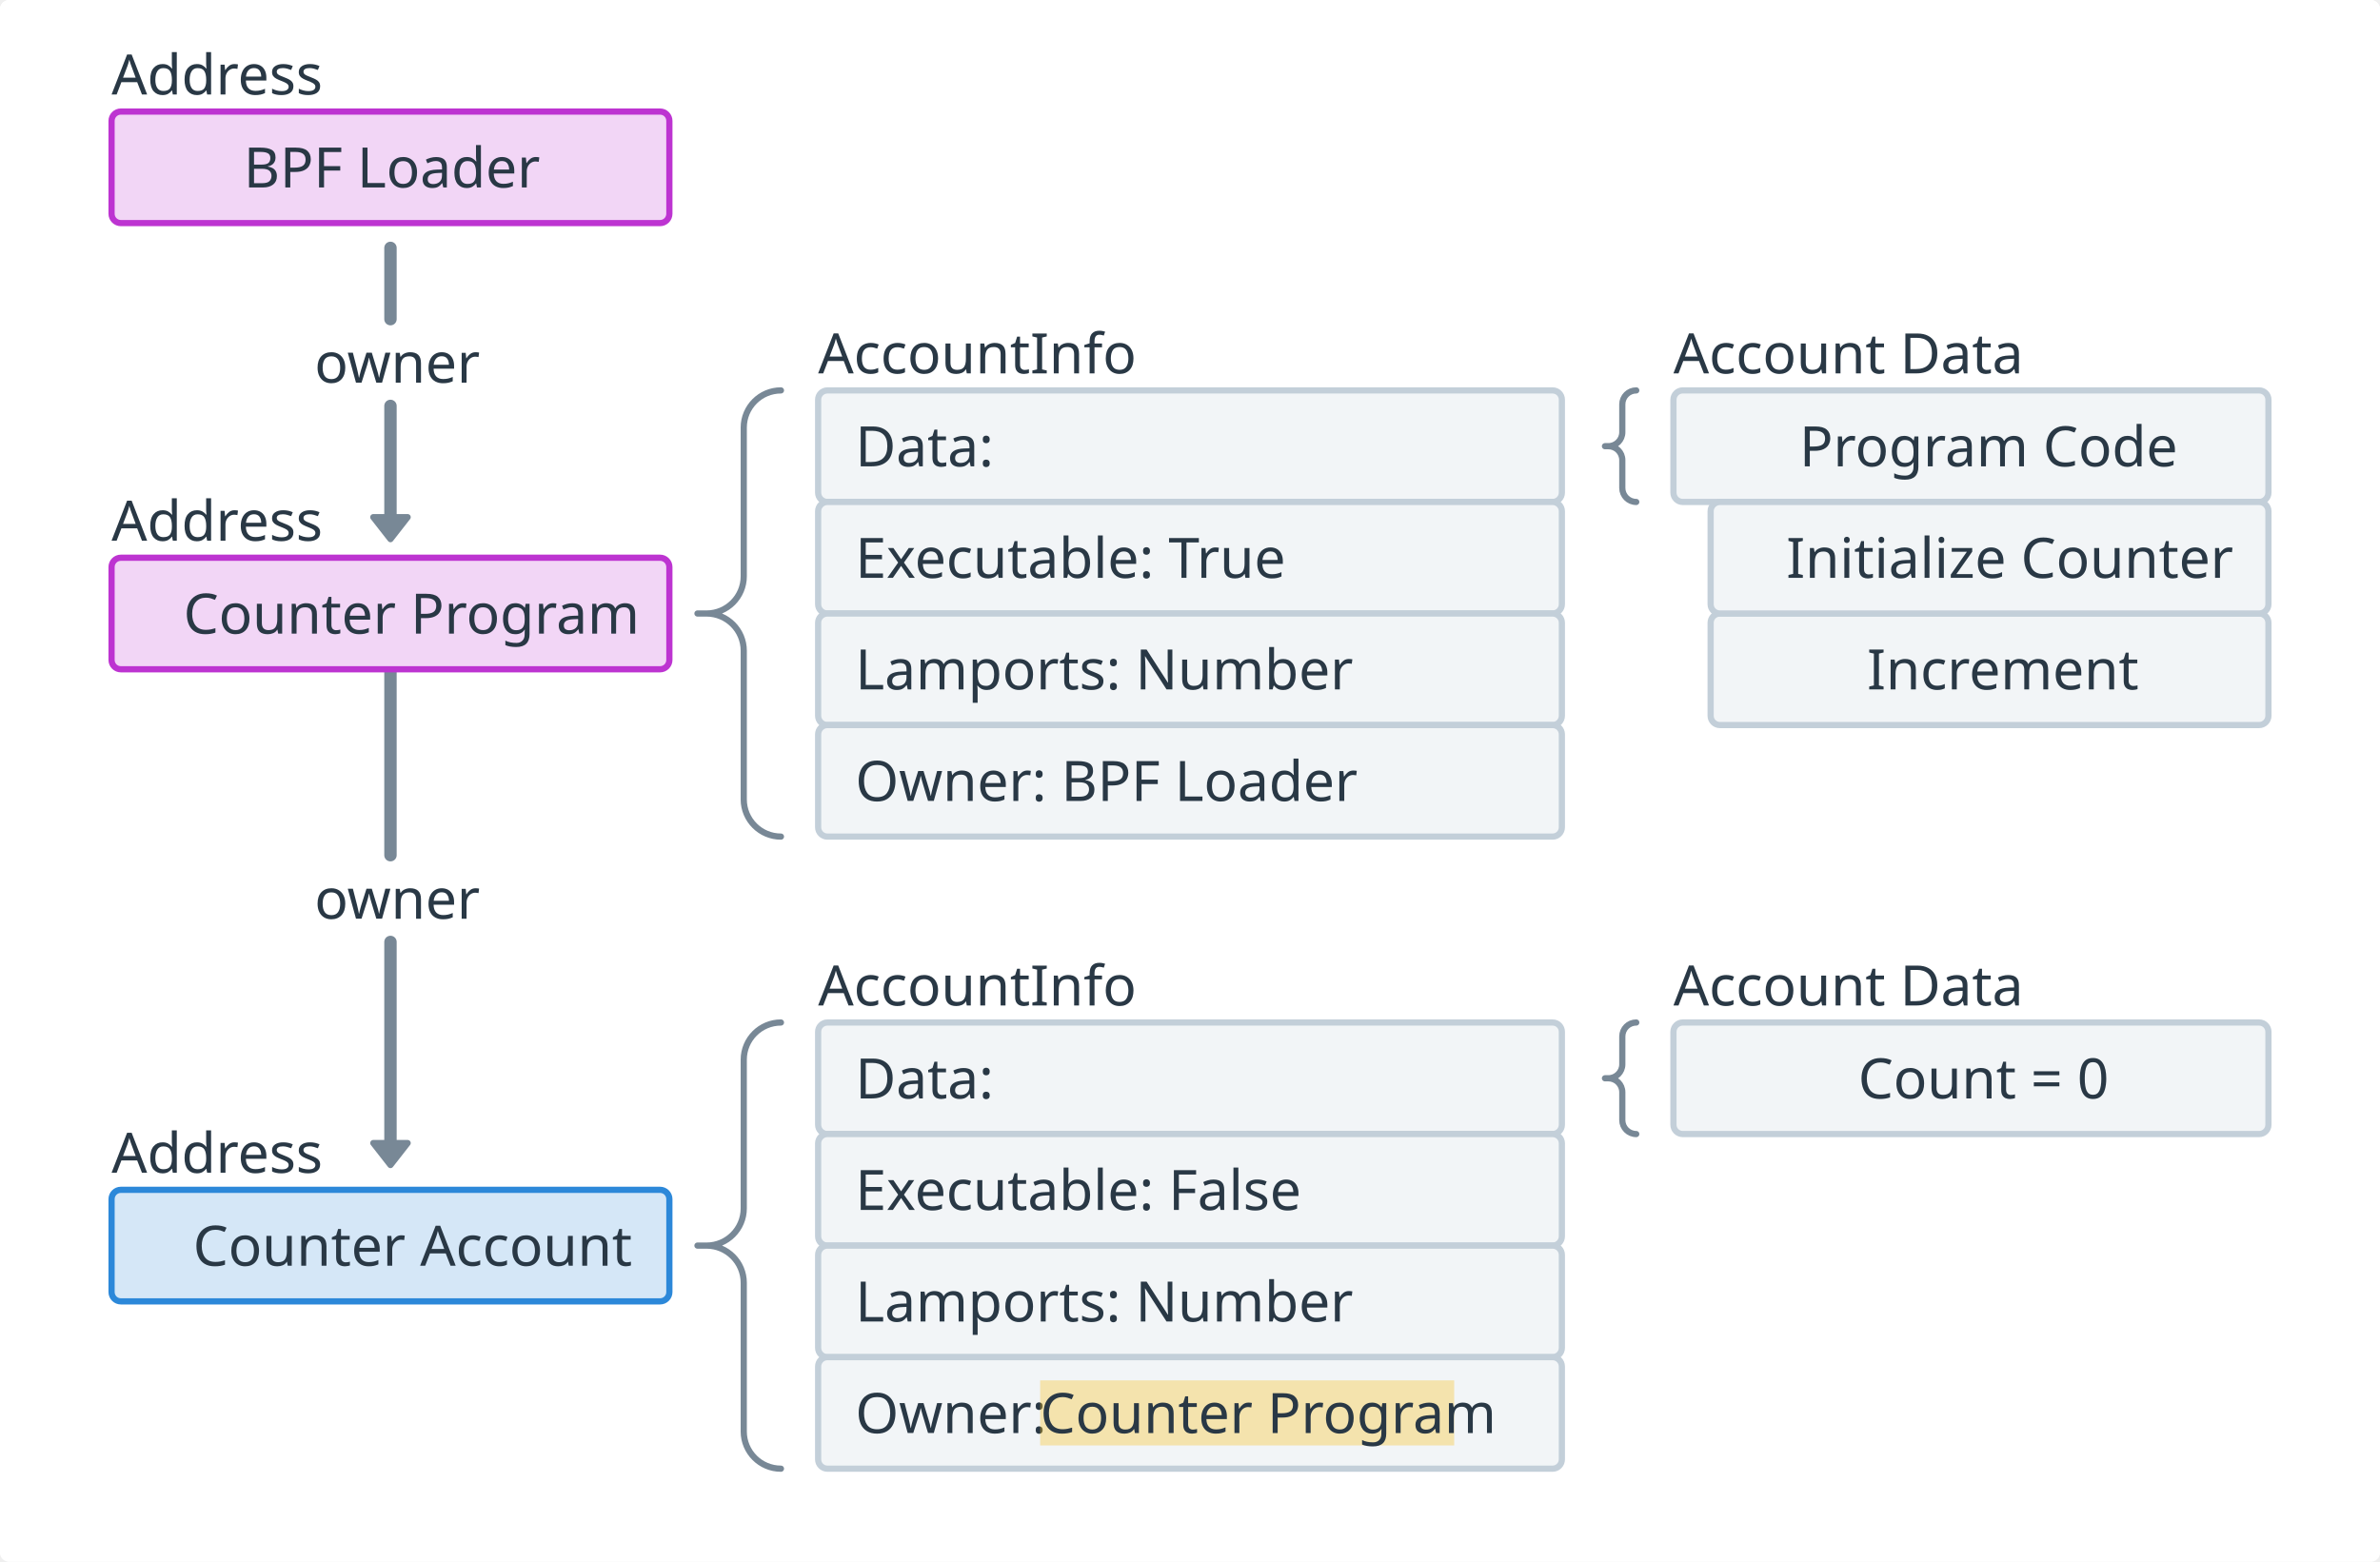
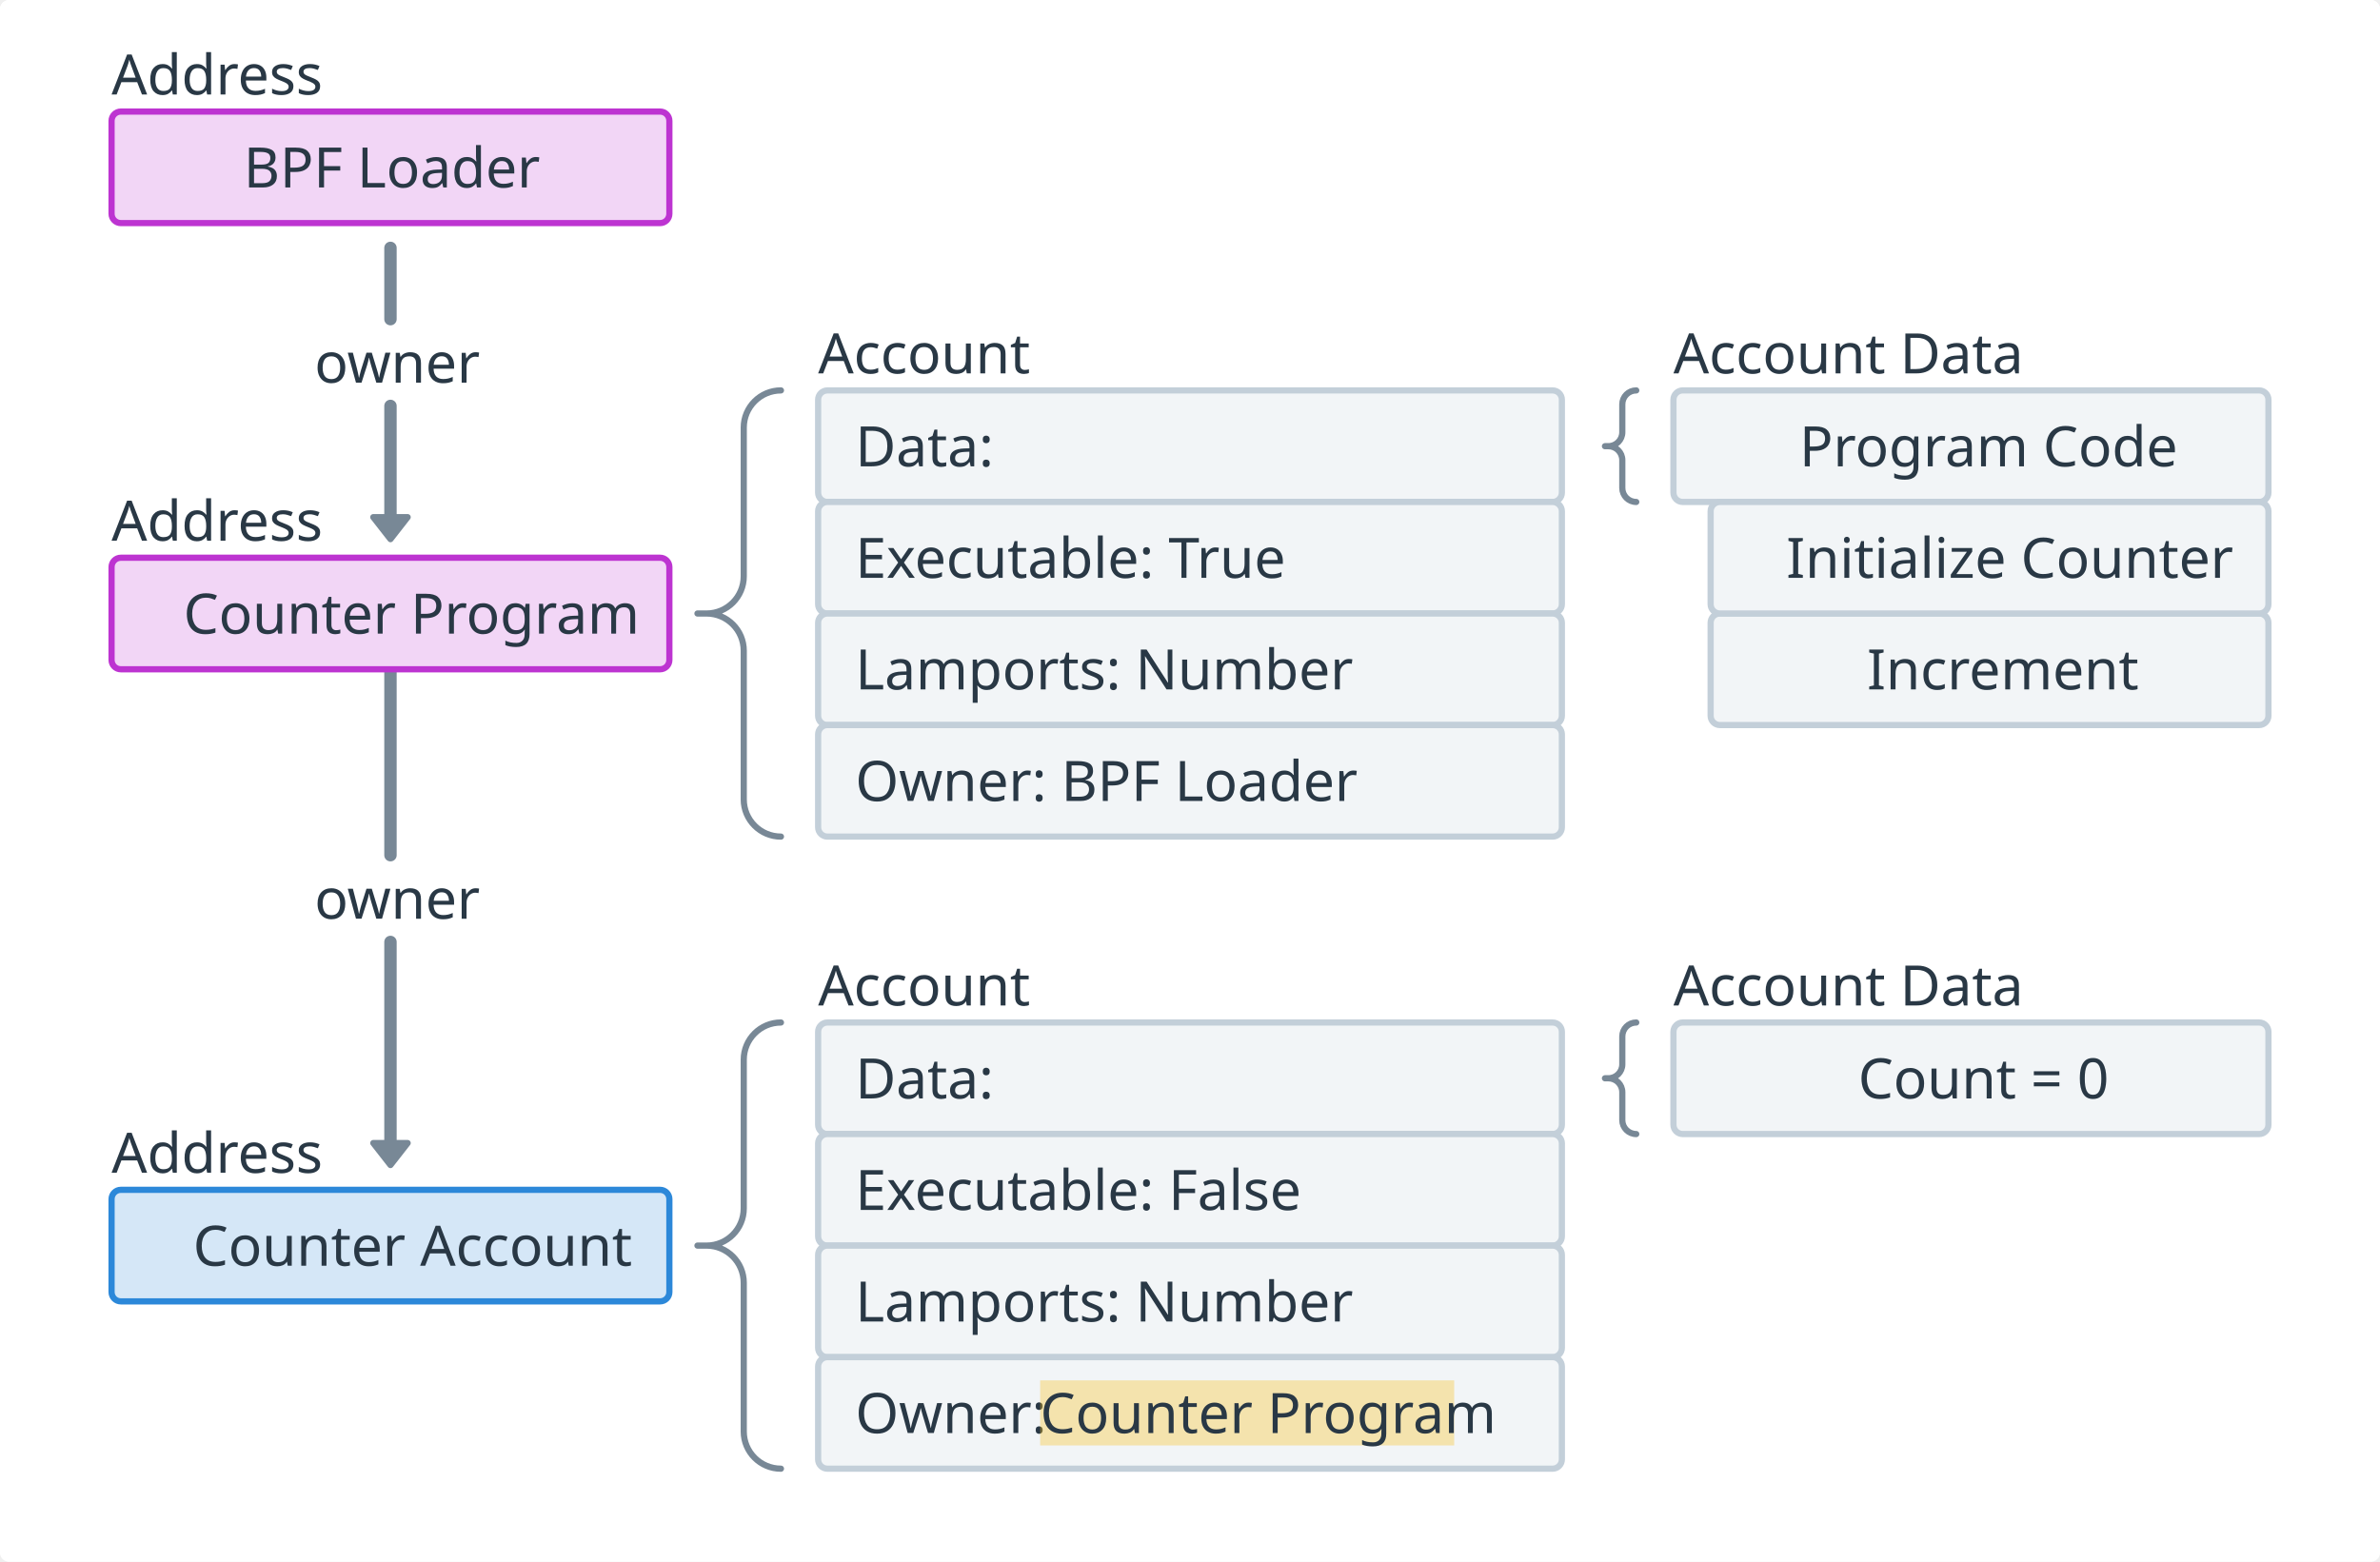
<svg xmlns="http://www.w3.org/2000/svg" version="1.1" viewBox="-168 84 768 504" width="768px" height="504px">
  <defs>
    <style>@font-face{
    font-family:"DIN Next";
    font-weight: 400;
    src:url("https://whimsical.com/fonts/139e8e25-0eea-4cb4-a5d4-79048803e73d.eot?#iefix");
    src:url("https://whimsical.com/fonts/139e8e25-0eea-4cb4-a5d4-79048803e73d.eot?#iefix") format("eot"),url("https://whimsical.com/fonts/094b15e3-94bd-435b-a595-d40edfde661a.woff2") format("woff2"),url("https://whimsical.com/fonts/7e5fbe11-4858-4bd1-9ec6-a1d9f9d227aa.woff") format("woff"),url("https://whimsical.com/fonts/0f11eff9-9f05-46f5-9703-027c510065d7.ttf") format("truetype"),url("https://whimsical.com/fonts/48b61978-3f30-4274-823c-5cdcd1876918.svg#48b61978-3f30-4274-823c-5cdcd1876918") format("svg");
}
@font-face{
    font-family:"DIN Next";
    font-weight: 400;
    font-style: italic;
    src:url("https://whimsical.com/fonts/df24d5e8-5087-42fd-99b1-b16042d666c8.eot?#iefix");
    src:url("https://whimsical.com/fonts/df24d5e8-5087-42fd-99b1-b16042d666c8.eot?#iefix") format("eot"),url("https://whimsical.com/fonts/46251881-ffe9-4bfb-99c7-d6ce3bebaf3e.woff2") format("woff2"),url("https://whimsical.com/fonts/790ebbf2-62c5-4a32-946f-99d405f9243e.woff") format("woff"),url("https://whimsical.com/fonts/d28199e6-0f4a-42df-97f4-606701c6f75a.ttf") format("truetype"),url("https://whimsical.com/fonts/37a462c0-d86e-492c-b9ab-35e6bd417f6c.svg#37a462c0-d86e-492c-b9ab-35e6bd417f6c") format("svg");
}
@font-face{
    font-weight: 500;
    font-family:"DIN Next";
    src:url("https://whimsical.com/fonts/c5b058fc-55ce-4e06-a175-5c7d9a7e90f4.eot?#iefix");
    src:url("https://whimsical.com/fonts/c5b058fc-55ce-4e06-a175-5c7d9a7e90f4.eot?#iefix") format("eot"),url("https://whimsical.com/fonts/7b29ae40-30ff-4f99-a2b9-cde88669fa2f.woff2") format("woff2"),url("https://whimsical.com/fonts/bf73077c-e354-4562-a085-f4703eb1d653.woff") format("woff"),url("https://whimsical.com/fonts/0ffa6947-5317-4d07-b525-14d08a028821.ttf") format("truetype"),url("https://whimsical.com/fonts/9e423e45-5450-4991-a157-dbe6cf61eb4e.svg#9e423e45-5450-4991-a157-dbe6cf61eb4e") format("svg");
}
@font-face{
    font-family:"DIN Next";
    font-weight: 500;
    font-style: italic;
    src:url("https://whimsical.com/fonts/9897c008-fd65-48a4-afc7-36de2fea97b9.eot?#iefix");
    src:url("https://whimsical.com/fonts/9897c008-fd65-48a4-afc7-36de2fea97b9.eot?#iefix") format("eot"),url("https://whimsical.com/fonts/c7717981-647d-4b76-8817-33062e42d11f.woff2") format("woff2"),url("https://whimsical.com/fonts/b852cd4c-1255-40b1-a2be-73a9105b0155.woff") format("woff"),url("https://whimsical.com/fonts/821b00ad-e741-4e2d-af1a-85594367c8a2.ttf") format("truetype"),url("https://whimsical.com/fonts/d3e3b689-a6b0-45f2-b279-f5e194f87409.svg#d3e3b689-a6b0-45f2-b279-f5e194f87409") format("svg");
}
@font-face{
    font-weight: 700;
    font-family:"DIN Next";
    src:url("https://whimsical.com/fonts/81cd3b08-fd39-4ae3-8d05-9d24709eba84.eot?#iefix");
    src:url("https://whimsical.com/fonts/81cd3b08-fd39-4ae3-8d05-9d24709eba84.eot?#iefix") format("eot"),url("https://whimsical.com/fonts/31704504-4671-47a6-a61e-397f07410d91.woff2") format("woff2"),url("https://whimsical.com/fonts/b8a280da-481f-44a0-8d9c-1bc64bd7227c.woff") format("woff"),url("https://whimsical.com/fonts/276d122a-0fab-447b-9fc0-5d7fb0eafce2.ttf") format("truetype"),url("https://whimsical.com/fonts/8fb8273a-8213-4928-808b-b5bfaf3fd7e9.svg#8fb8273a-8213-4928-808b-b5bfaf3fd7e9") format("svg");
}
@font-face{
    font-family:"DIN Next";
    font-weight: 700;
    font-style: italic;
    src:url("https://whimsical.com/fonts/00cc6df3-ed32-4004-8dd8-1c576600a408.eot?#iefix");
    src:url("https://whimsical.com/fonts/00cc6df3-ed32-4004-8dd8-1c576600a408.eot?#iefix") format("eot"),url("https://whimsical.com/fonts/4132c4c8-680c-4d6d-9251-a2da38503bbd.woff2") format("woff2"),url("https://whimsical.com/fonts/366401fe-6df4-47be-8f55-8a411cff0dd2.woff") format("woff"),url("https://whimsical.com/fonts/dbe4f7ba-fc16-44a6-a577-571620e9edaf.ttf") format("truetype"),url("https://whimsical.com/fonts/f874edca-ee87-4ccf-8b1d-921fbc3c1c36.svg#f874edca-ee87-4ccf-8b1d-921fbc3c1c36") format("svg");
}

@font-face {
    font-family: 'PFDINMonoPro';
    src:url('https://whimsical.com/fonts/PFDINMonoPro-Regular.woff') format('woff');
    font-weight: 400;
}
@font-face {
    font-family: 'PFDINMonoPro';
    src:url('https://whimsical.com/fonts/PFDINMonoPro-Italic.woff') format('woff');
    font-style: italic;
    font-weight: 400;
}
@font-face {
    font-family: 'PFDINMonoPro';
    src:url('https://whimsical.com/fonts/PFDINMonoPro-Bold.woff') format('woff');
    font-weight: 700;
}
@font-face {
    font-family: 'PFDINMonoPro';
    src:url('https://whimsical.com/fonts/PFDINMonoPro-BoldItalic.woff') format('woff');
    font-style: italic;
    font-weight: 700;
}
* {-webkit-font-smoothing: auto; -moz-osx-font-smoothing: auto;}@media print { svg { width: 100%; height: 100%; } }</style>
    <g>
      <filter id="white-fill-shadow" y="-50%" height="200%">
        <feDropShadow dx="0" dy="2" stdDeviation="6" flood-opacity="0.03" flood-color="#000000" />
      </filter>
      <filter id="light-gray-fill-shadow" y="-50%" height="200%">
        <feDropShadow dx="0" dy="2" stdDeviation="6" flood-opacity="0.09" flood-color="#000000" />
      </filter>
      <filter id="yellow-fill-shadow" y="-50%" height="200%">
        <feDropShadow dx="0" dy="2" stdDeviation="6" flood-opacity="0.12" flood-color="#000000" />
      </filter>
      <filter id="fill-shadow" y="-50%" height="200%">
        <feDropShadow dx="0" dy="2" stdDeviation="6" flood-opacity="0.16" flood-color="#000000" />
      </filter>
      <filter id="frame-shadow" y="-50%" height="200%">
        <feDropShadow dx="0" dy="3" stdDeviation="8" flood-opacity="0.06" flood-color="#000000" />
      </filter>
      <filter id="button-shadow" y="-50%" height="200%">
        <feDropShadow dx="0" dy="2" stdDeviation="6" flood-opacity="0.03" flood-color="#000000" />
      </filter>
      <filter id="button-hover-shadow" y="-50%" height="200%">
        <feDropShadow dx="0" dy="2" stdDeviation="6" flood-opacity="0.08" flood-color="#000000" />
      </filter>
      <filter id="badge-shadow" y="-50%" height="200%">
        <feDropShadow dx="0" dy="2" stdDeviation="6" flood-opacity="0.08" flood-color="#000000" />
      </filter>
    </g>
  </defs>
  <g>
    <rect x="-168" y="84" width="768" height="504" rx="3" ry="3" fill="#FFFFFF" filter="url(#white-fill-shadow)" />
    <g>
      <rect x="-168" y="84" width="768" height="504" rx="3" ry="3" fill="#FFFFFF" />
    </g>
    <g>
      <g>
        <g class="content">
          <g>
            <g>
              <g>
                <g>
                  <g />
                  <text fill="#293845" hover-props="{}">
-                     <tspan x="96" y="348.5" font-family="DIN Next, system-ui, sans-serif" font-size="18" font-style="normal" font-weight="normal">AccountInfo</tspan>
+                     <tspan x="96" y="348.5" font-family="DIN Next, system-ui, sans-serif" font-size="18" font-style="normal" font-weight="normal">Account</tspan>
                  </text>
                </g>
              </g>
            </g>
          </g>
        </g>
      </g>
      <g>
        <g class="content">
          <g>
            <g>
              <g>
                <g>
                  <g />
                  <text fill="#293845" hover-props="{}">
                    <tspan x="-132" y="258.5" font-family="DIN Next, system-ui, sans-serif" font-size="18" font-style="normal" font-weight="normal">Address</tspan>
                  </text>
                </g>
              </g>
            </g>
          </g>
        </g>
      </g>
      <g>
        <g class="content">
          <g>
            <g>
              <g>
                <g>
                  <g />
                  <text fill="#293845" hover-props="{}">
                    <tspan x="-132" y="114.5" font-family="DIN Next, system-ui, sans-serif" font-size="18" font-style="normal" font-weight="normal">Address</tspan>
                  </text>
                </g>
              </g>
            </g>
          </g>
        </g>
      </g>
      <g>
        <g class="content">
          <g>
            <g>
              <g>
                <g>
                  <g />
                  <text fill="#293845" hover-props="{}">
-                     <tspan x="96" y="204.5" font-family="DIN Next, system-ui, sans-serif" font-size="18" font-style="normal" font-weight="normal">AccountInfo</tspan>
+                     <tspan x="96" y="204.5" font-family="DIN Next, system-ui, sans-serif" font-size="18" font-style="normal" font-weight="normal">Account</tspan>
                  </text>
                </g>
              </g>
            </g>
          </g>
        </g>
      </g>
      <g>
        <g>
          <path d="M84,210c-6.627,0 -12,5.373 -12,12c0,6.627 0,41.373 0,48c0,6.627 -5.373,12 -12,12c-6.627,0 0,0 0,0c0,0 -6.627,0 0,0c6.627,0 12,5.373 12,12c0,6.627 0,41.373 0,48c0,6.627 5.373,12 12,12" fill="rgba(0,0,0,0)" />
          <path d="M84,210c-6.627,0 -12,5.373 -12,12c0,6.627 0,41.373 0,48c0,6.627 -5.373,12 -12,12c-6.627,0 0,0 0,0c0,0 -6.627,0 0,0c6.627,0 12,5.373 12,12c0,6.627 0,41.373 0,48c0,6.627 5.373,12 12,12" fill="none" stroke="#788896" stroke-linecap="round" stroke-linejoin="round" stroke-width="2" />
        </g>
      </g>
      <g>
        <g>
          <rect x="96" y="210" width="240" height="36" rx="3" ry="3" fill="#F2F5F7" />
          <rect y="210" rx="3" stroke="#C3CFD9" fill="none" stroke-linejoin="round" width="240" stroke-linecap="round" stroke-width="2" x="96" ry="3" height="36" />
          <g class="content">
            <g>
              <g>
                <g>
                  <g>
                    <g />
                    <text fill="#293845" hover-props="{}">
                      <tspan x="108" y="234.5" font-family="DIN Next, system-ui, sans-serif" font-size="18" font-style="normal" font-weight="normal">Data:</tspan>
                    </text>
                  </g>
                </g>
              </g>
            </g>
          </g>
        </g>
      </g>
      <g>
        <g>
          <rect x="96" y="246" width="240" height="36" rx="3" ry="3" fill="#F2F5F7" />
          <rect y="246" rx="3" stroke="#C3CFD9" fill="none" stroke-linejoin="round" width="240" stroke-linecap="round" stroke-width="2" x="96" ry="3" height="36" />
          <g class="content">
            <g>
              <g>
                <g>
                  <g>
                    <g />
                    <text fill="#293845" hover-props="{}">
                      <tspan x="108" y="270.5" font-family="DIN Next, system-ui, sans-serif" font-size="18" font-style="normal" font-weight="normal">Executable: True</tspan>
                    </text>
                  </g>
                </g>
              </g>
            </g>
          </g>
        </g>
      </g>
      <g>
        <g>
          <rect x="96" y="282" width="240" height="36" rx="3" ry="3" fill="#F2F5F7" />
          <rect y="282" rx="3" stroke="#C3CFD9" fill="none" stroke-linejoin="round" width="240" stroke-linecap="round" stroke-width="2" x="96" ry="3" height="36" />
          <g class="content">
            <g>
              <g>
                <g>
                  <g>
                    <g />
                    <text fill="#293845" hover-props="{}">
                      <tspan x="108" y="306.5" font-family="DIN Next, system-ui, sans-serif" font-size="18" font-style="normal" font-weight="normal">Lamports: Number</tspan>
                    </text>
                  </g>
                </g>
              </g>
            </g>
          </g>
        </g>
      </g>
      <g>
        <g>
          <rect x="96" y="318" width="240" height="36" rx="3" ry="3" fill="#F2F5F7" />
          <rect y="318" rx="3" stroke="#C3CFD9" fill="none" stroke-linejoin="round" width="240" stroke-linecap="round" stroke-width="2" x="96" ry="3" height="36" />
          <g class="content">
            <g>
              <g>
                <g>
                  <g>
                    <g />
                    <text fill="#293845" hover-props="{}">
                      <tspan x="108" y="342.5" font-family="DIN Next, system-ui, sans-serif" font-size="18" font-style="normal" font-weight="normal">Owner: BPF Loader</tspan>
                    </text>
                  </g>
                </g>
              </g>
            </g>
          </g>
        </g>
      </g>
      <g>
        <g>
          <rect x="-132" y="120" width="180" height="36" rx="3" ry="3" fill="#f2d6f6" />
          <rect y="120" rx="3" stroke="#BD34D1" fill="none" stroke-linejoin="round" width="180" stroke-linecap="round" stroke-width="2" x="-132" ry="3" height="36" />
          <g class="content">
            <g>
              <g>
                <g>
                  <g>
                    <g />
                    <text fill="#293845" hover-props="{}">
                      <tspan x="-89.385" y="144.5" font-family="DIN Next, system-ui, sans-serif" font-size="18" font-style="normal" font-weight="normal">BPF Loader </tspan>
                    </text>
                  </g>
                </g>
              </g>
            </g>
          </g>
        </g>
      </g>
      <g>
        <g>
          <path d="M360,210c-2.485,0 -4.5,2.015 -4.5,4.5c0,2.485 0,6.515 0,9c0,2.485 -2.015,4.5 -4.5,4.5c-2.485,0 0,0 0,0c0,0 -2.485,0 0,0c2.485,0 4.5,2.015 4.5,4.5c0,2.485 0,6.515 0,9c0,2.485 2.015,4.5 4.5,4.5" fill="rgba(0,0,0,0)" />
          <path d="M360,210c-2.485,0 -4.5,2.015 -4.5,4.5c0,2.485 0,6.515 0,9c0,2.485 -2.015,4.5 -4.5,4.5c-2.485,0 0,0 0,0c0,0 -2.485,0 0,0c2.485,0 4.5,2.015 4.5,4.5c0,2.485 0,6.515 0,9c0,2.485 2.015,4.5 4.5,4.5" fill="none" stroke="#788896" stroke-linecap="round" stroke-linejoin="round" stroke-width="2" />
        </g>
      </g>
      <g>
        <g>
          <rect x="372" y="210" width="192" height="36" rx="3" ry="3" fill="#F2F5F7" />
          <rect y="210" rx="3" stroke="#C3CFD9" fill="none" stroke-linejoin="round" width="192" stroke-linecap="round" stroke-width="2" x="372" ry="3" height="36" />
          <g class="content">
            <g>
              <g>
                <g>
                  <g>
                    <g />
                    <text fill="#293845" hover-props="{}">
                      <tspan x="412.641" y="234.5" font-family="DIN Next, system-ui, sans-serif" font-size="18" font-style="normal" font-weight="normal">Program Code</tspan>
                    </text>
                  </g>
                </g>
              </g>
            </g>
          </g>
        </g>
      </g>
      <g>
        <g class="content">
          <g>
            <g>
              <g>
                <g>
                  <g />
                  <text fill="#293845" hover-props="{}">
                    <tspan x="372" y="408.5" font-family="DIN Next, system-ui, sans-serif" font-size="18" font-style="normal" font-weight="normal">Account Data</tspan>
                  </text>
                </g>
              </g>
            </g>
          </g>
        </g>
      </g>
      <g>
        <g class="content">
          <g>
            <g>
              <g>
                <g>
                  <g />
                  <text fill="#293845" hover-props="{}">
                    <tspan x="372" y="204.5" font-family="DIN Next, system-ui, sans-serif" font-size="18" font-style="normal" font-weight="normal">Account Data</tspan>
                  </text>
                </g>
              </g>
            </g>
          </g>
        </g>
      </g>
      <g>
        <g class="content">
          <g>
            <g>
              <g>
                <g>
                  <g />
                  <text fill="#293845" hover-props="{}">
                    <tspan x="-132" y="462.5" font-family="DIN Next, system-ui, sans-serif" font-size="18" font-style="normal" font-weight="normal">Address</tspan>
                  </text>
                </g>
              </g>
            </g>
          </g>
        </g>
      </g>
      <g>
        <g>
          <rect x="-132" y="468" width="180" height="36" rx="3" ry="3" fill="#d5e7f7" />
          <rect y="468" rx="3" stroke="#2C88D9" fill="none" stroke-linejoin="round" width="180" stroke-linecap="round" stroke-width="2" x="-132" ry="3" height="36" />
          <g class="content">
            <g>
              <g>
                <g>
                  <g>
                    <g />
                    <text fill="#293845" hover-props="{}">
                      <tspan x="-105.712" y="492.5" font-family="DIN Next, system-ui, sans-serif" font-size="18" font-style="normal" font-weight="normal">Counter Account</tspan>
                    </text>
                  </g>
                </g>
              </g>
            </g>
          </g>
        </g>
      </g>
      <g>
        <g>
          <path d="M84,414c-6.627,0 -12,5.373 -12,12c0,6.627 0,41.373 0,48c0,6.627 -5.373,12 -12,12c-6.627,0 0,0 0,0c0,0 -6.627,0 0,0c6.627,0 12,5.373 12,12c0,6.627 0,41.373 0,48c0,6.627 5.373,12 12,12" fill="rgba(0,0,0,0)" />
          <path d="M84,414c-6.627,0 -12,5.373 -12,12c0,6.627 0,41.373 0,48c0,6.627 -5.373,12 -12,12c-6.627,0 0,0 0,0c0,0 -6.627,0 0,0c6.627,0 12,5.373 12,12c0,6.627 0,41.373 0,48c0,6.627 5.373,12 12,12" fill="none" stroke="#788896" stroke-linecap="round" stroke-linejoin="round" stroke-width="2" />
        </g>
      </g>
      <g>
        <g>
          <rect x="96" y="414" width="240" height="36" rx="3" ry="3" fill="#F2F5F7" />
          <rect y="414" rx="3" stroke="#C3CFD9" fill="none" stroke-linejoin="round" width="240" stroke-linecap="round" stroke-width="2" x="96" ry="3" height="36" />
          <g class="content">
            <g>
              <g>
                <g>
                  <g>
                    <g />
                    <text fill="#293845" hover-props="{}">
                      <tspan x="108" y="438.5" font-family="DIN Next, system-ui, sans-serif" font-size="18" font-style="normal" font-weight="normal">Data:</tspan>
                    </text>
                  </g>
                </g>
              </g>
            </g>
          </g>
        </g>
      </g>
      <g>
        <g>
          <rect x="96" y="450" width="240" height="36" rx="3" ry="3" fill="#F2F5F7" />
          <rect y="450" rx="3" stroke="#C3CFD9" fill="none" stroke-linejoin="round" width="240" stroke-linecap="round" stroke-width="2" x="96" ry="3" height="36" />
          <g class="content">
            <g>
              <g>
                <g>
                  <g>
                    <g />
                    <text fill="#293845" hover-props="{}">
                      <tspan x="108" y="474.5" font-family="DIN Next, system-ui, sans-serif" font-size="18" font-style="normal" font-weight="normal">Executable: False</tspan>
                    </text>
                  </g>
                </g>
              </g>
            </g>
          </g>
        </g>
      </g>
      <g>
        <g>
          <rect x="96" y="486" width="240" height="36" rx="3" ry="3" fill="#F2F5F7" />
          <rect y="486" rx="3" stroke="#C3CFD9" fill="none" stroke-linejoin="round" width="240" stroke-linecap="round" stroke-width="2" x="96" ry="3" height="36" />
          <g class="content">
            <g>
              <g>
                <g>
                  <g>
                    <g />
                    <text fill="#293845" hover-props="{}">
                      <tspan x="108" y="510.5" font-family="DIN Next, system-ui, sans-serif" font-size="18" font-style="normal" font-weight="normal">Lamports: Number</tspan>
                    </text>
                  </g>
                </g>
              </g>
            </g>
          </g>
        </g>
      </g>
      <g>
        <g>
          <rect x="96" y="522" width="240" height="36" rx="3" ry="3" fill="#F2F5F7" />
          <rect y="522" rx="3" stroke="#C3CFD9" fill="none" stroke-linejoin="round" width="240" stroke-linecap="round" stroke-width="2" x="96" ry="3" height="36" />
          <g class="content">
            <g>
              <g>
                <g>
                  <g>
                    <g />
                    <text fill="#293845" hover-props="{}">
                      <tspan x="108" y="546.5" font-family="DIN Next, system-ui, sans-serif" font-size="18" font-style="normal" font-weight="normal">Owner: </tspan>
                    </text>
                  </g>
                  <g id="12-1">
                    <g>
                      <g>
                        <g>
                          <path d="M 301.249 529.5 L 301.249 529.5 L 301.249 550.5 C 301.249 550.5  301.249 550.5  301.249 550.5 L 301.249 550.5 L 167.651 550.5 C 167.651 550.5  167.651 550.5  167.651 550.5 L 167.651 550.5 L 167.651 529.5 C 167.651 529.5  167.651 529.5  167.651 529.5 L 167.651 529.5 L 301.249 529.5 C 301.249 529.5  301.249 529.5  301.249 529.5 L 301.249 529.5 z" fill="rgba(247,195,36,0.35)" />
                        </g>
                      </g>
                      <g />
                      <text fill="#293845" hover-props="{}">
                        <tspan x="167.651" y="546.5" font-family="DIN Next, system-ui, sans-serif" font-size="18" font-style="normal" font-weight="normal">Counter Program</tspan>
                      </text>
                    </g>
                  </g>
                </g>
              </g>
            </g>
          </g>
        </g>
      </g>
      <g>
        <g class="content">
          <g>
            <g>
              <g>
                <g>
                  <g />
                  <text fill="#293845" hover-props="{}">
-                     <tspan x="96" y="408.5" font-family="DIN Next, system-ui, sans-serif" font-size="18" font-style="normal" font-weight="normal">AccountInfo</tspan>
+                     <tspan x="96" y="408.5" font-family="DIN Next, system-ui, sans-serif" font-size="18" font-style="normal" font-weight="normal">Account</tspan>
                  </text>
                </g>
              </g>
            </g>
          </g>
        </g>
      </g>
      <g>
        <g>
          <path d="M360,414c-2.485,0 -4.5,2.015 -4.5,4.5c0,2.485 0,6.515 0,9c0,2.485 -2.015,4.5 -4.5,4.5c-2.485,0 0,0 0,0c0,0 -2.485,0 0,0c2.485,0 4.5,2.015 4.5,4.5c0,2.485 0,6.515 0,9c0,2.485 2.015,4.5 4.5,4.5" fill="rgba(0,0,0,0)" />
          <path d="M360,414c-2.485,0 -4.5,2.015 -4.5,4.5c0,2.485 0,6.515 0,9c0,2.485 -2.015,4.5 -4.5,4.5c-2.485,0 0,0 0,0c0,0 -2.485,0 0,0c2.485,0 4.5,2.015 4.5,4.5c0,2.485 0,6.515 0,9c0,2.485 2.015,4.5 4.5,4.5" fill="none" stroke="#788896" stroke-linecap="round" stroke-linejoin="round" stroke-width="2" />
        </g>
      </g>
      <g>
        <g>
          <rect x="372" y="414" width="192" height="36" rx="3" ry="3" fill="#F2F5F7" />
          <rect y="414" rx="3" stroke="#C3CFD9" fill="none" stroke-linejoin="round" width="192" stroke-linecap="round" stroke-width="2" x="372" ry="3" height="36" />
          <g class="content">
            <g>
              <g>
                <g>
                  <g>
                    <g />
                    <text fill="#293845" hover-props="{}">
                      <tspan x="431.594" y="438.5" font-family="DIN Next, system-ui, sans-serif" font-size="18" font-style="normal" font-weight="normal">Count = 0</tspan>
                    </text>
                  </g>
                </g>
              </g>
            </g>
          </g>
        </g>
      </g>
      <g>
        <g>
          <path d="M-42,164v23M-42,215v39" fill="none" stroke="#788896" stroke-linecap="round" stroke-linejoin="round" stroke-width="4" />
          <polygon points="-36.459,250.908 -42,258 -47.541,250.908" fill="#788896" stroke="#788896" stroke-width="2" stroke-linecap="round" stroke-linejoin="round" />
          <g class="content">
            <g>
              <g>
                <g>
                  <g>
                    <g />
                    <text fill="#293845" hover-props="{}">
                      <tspan x="-66.507" y="207.5" font-family="DIN Next, system-ui, sans-serif" font-size="18" font-style="normal" font-weight="normal">owner</tspan>
                    </text>
                  </g>
                </g>
              </g>
            </g>
          </g>
        </g>
      </g>
      <g>
        <g>
          <path d="M-42,300v60M-42,388v68" fill="none" stroke="#788896" stroke-linecap="round" stroke-linejoin="round" stroke-width="4" />
          <polygon points="-36.459,452.908 -42,460 -47.541,452.908" fill="#788896" stroke="#788896" stroke-width="2" stroke-linecap="round" stroke-linejoin="round" />
          <g class="content">
            <g>
              <g>
                <g>
                  <g>
                    <g />
                    <text fill="#293845" hover-props="{}">
                      <tspan x="-66.507" y="380.5" font-family="DIN Next, system-ui, sans-serif" font-size="18" font-style="normal" font-weight="normal">owner</tspan>
                    </text>
                  </g>
                </g>
              </g>
            </g>
          </g>
        </g>
      </g>
      <g>
        <g>
          <rect x="384" y="282" width="180" height="36" rx="3" ry="3" fill="#F2F5F7" />
          <rect y="282" rx="3" stroke="#C3CFD9" fill="none" stroke-linejoin="round" width="180" stroke-linecap="round" stroke-width="2" x="384" ry="3" height="36" />
          <g class="content">
            <g>
              <g>
                <g>
                  <g>
                    <g />
                    <text fill="#293845" hover-props="{}">
                      <tspan x="434.454" y="306.5" font-family="DIN Next, system-ui, sans-serif" font-size="18" font-style="normal" font-weight="normal">Increment</tspan>
                    </text>
                  </g>
                </g>
              </g>
            </g>
          </g>
        </g>
      </g>
      <g>
        <g>
          <rect x="384" y="246" width="180" height="36" rx="3" ry="3" fill="#F2F5F7" />
          <rect y="246" rx="3" stroke="#C3CFD9" fill="none" stroke-linejoin="round" width="180" stroke-linecap="round" stroke-width="2" x="384" ry="3" height="36" />
          <g class="content">
            <g>
              <g>
                <g>
                  <g>
                    <g />
                    <text fill="#293845" hover-props="{}">
                      <tspan x="408.398" y="270.5" font-family="DIN Next, system-ui, sans-serif" font-size="18" font-style="normal" font-weight="normal">Initialize Counter</tspan>
                    </text>
                  </g>
                </g>
              </g>
            </g>
          </g>
        </g>
      </g>
      <g>
        <g>
          <rect x="-132" y="264" width="180" height="36" rx="3" ry="3" fill="#f2d6f6" />
          <rect y="264" rx="3" stroke="#BD34D1" fill="none" stroke-linejoin="round" width="180" stroke-linecap="round" stroke-width="2" x="-132" ry="3" height="36" />
          <g class="content">
            <g>
              <g>
                <g>
                  <g>
                    <g />
                    <text fill="#293845" hover-props="{}">
                      <tspan x="-108.799" y="288.5" font-family="DIN Next, system-ui, sans-serif" font-size="18" font-style="normal" font-weight="normal">Counter Program</tspan>
                    </text>
                  </g>
                </g>
              </g>
            </g>
          </g>
        </g>
      </g>
    </g>
  </g>
</svg>
